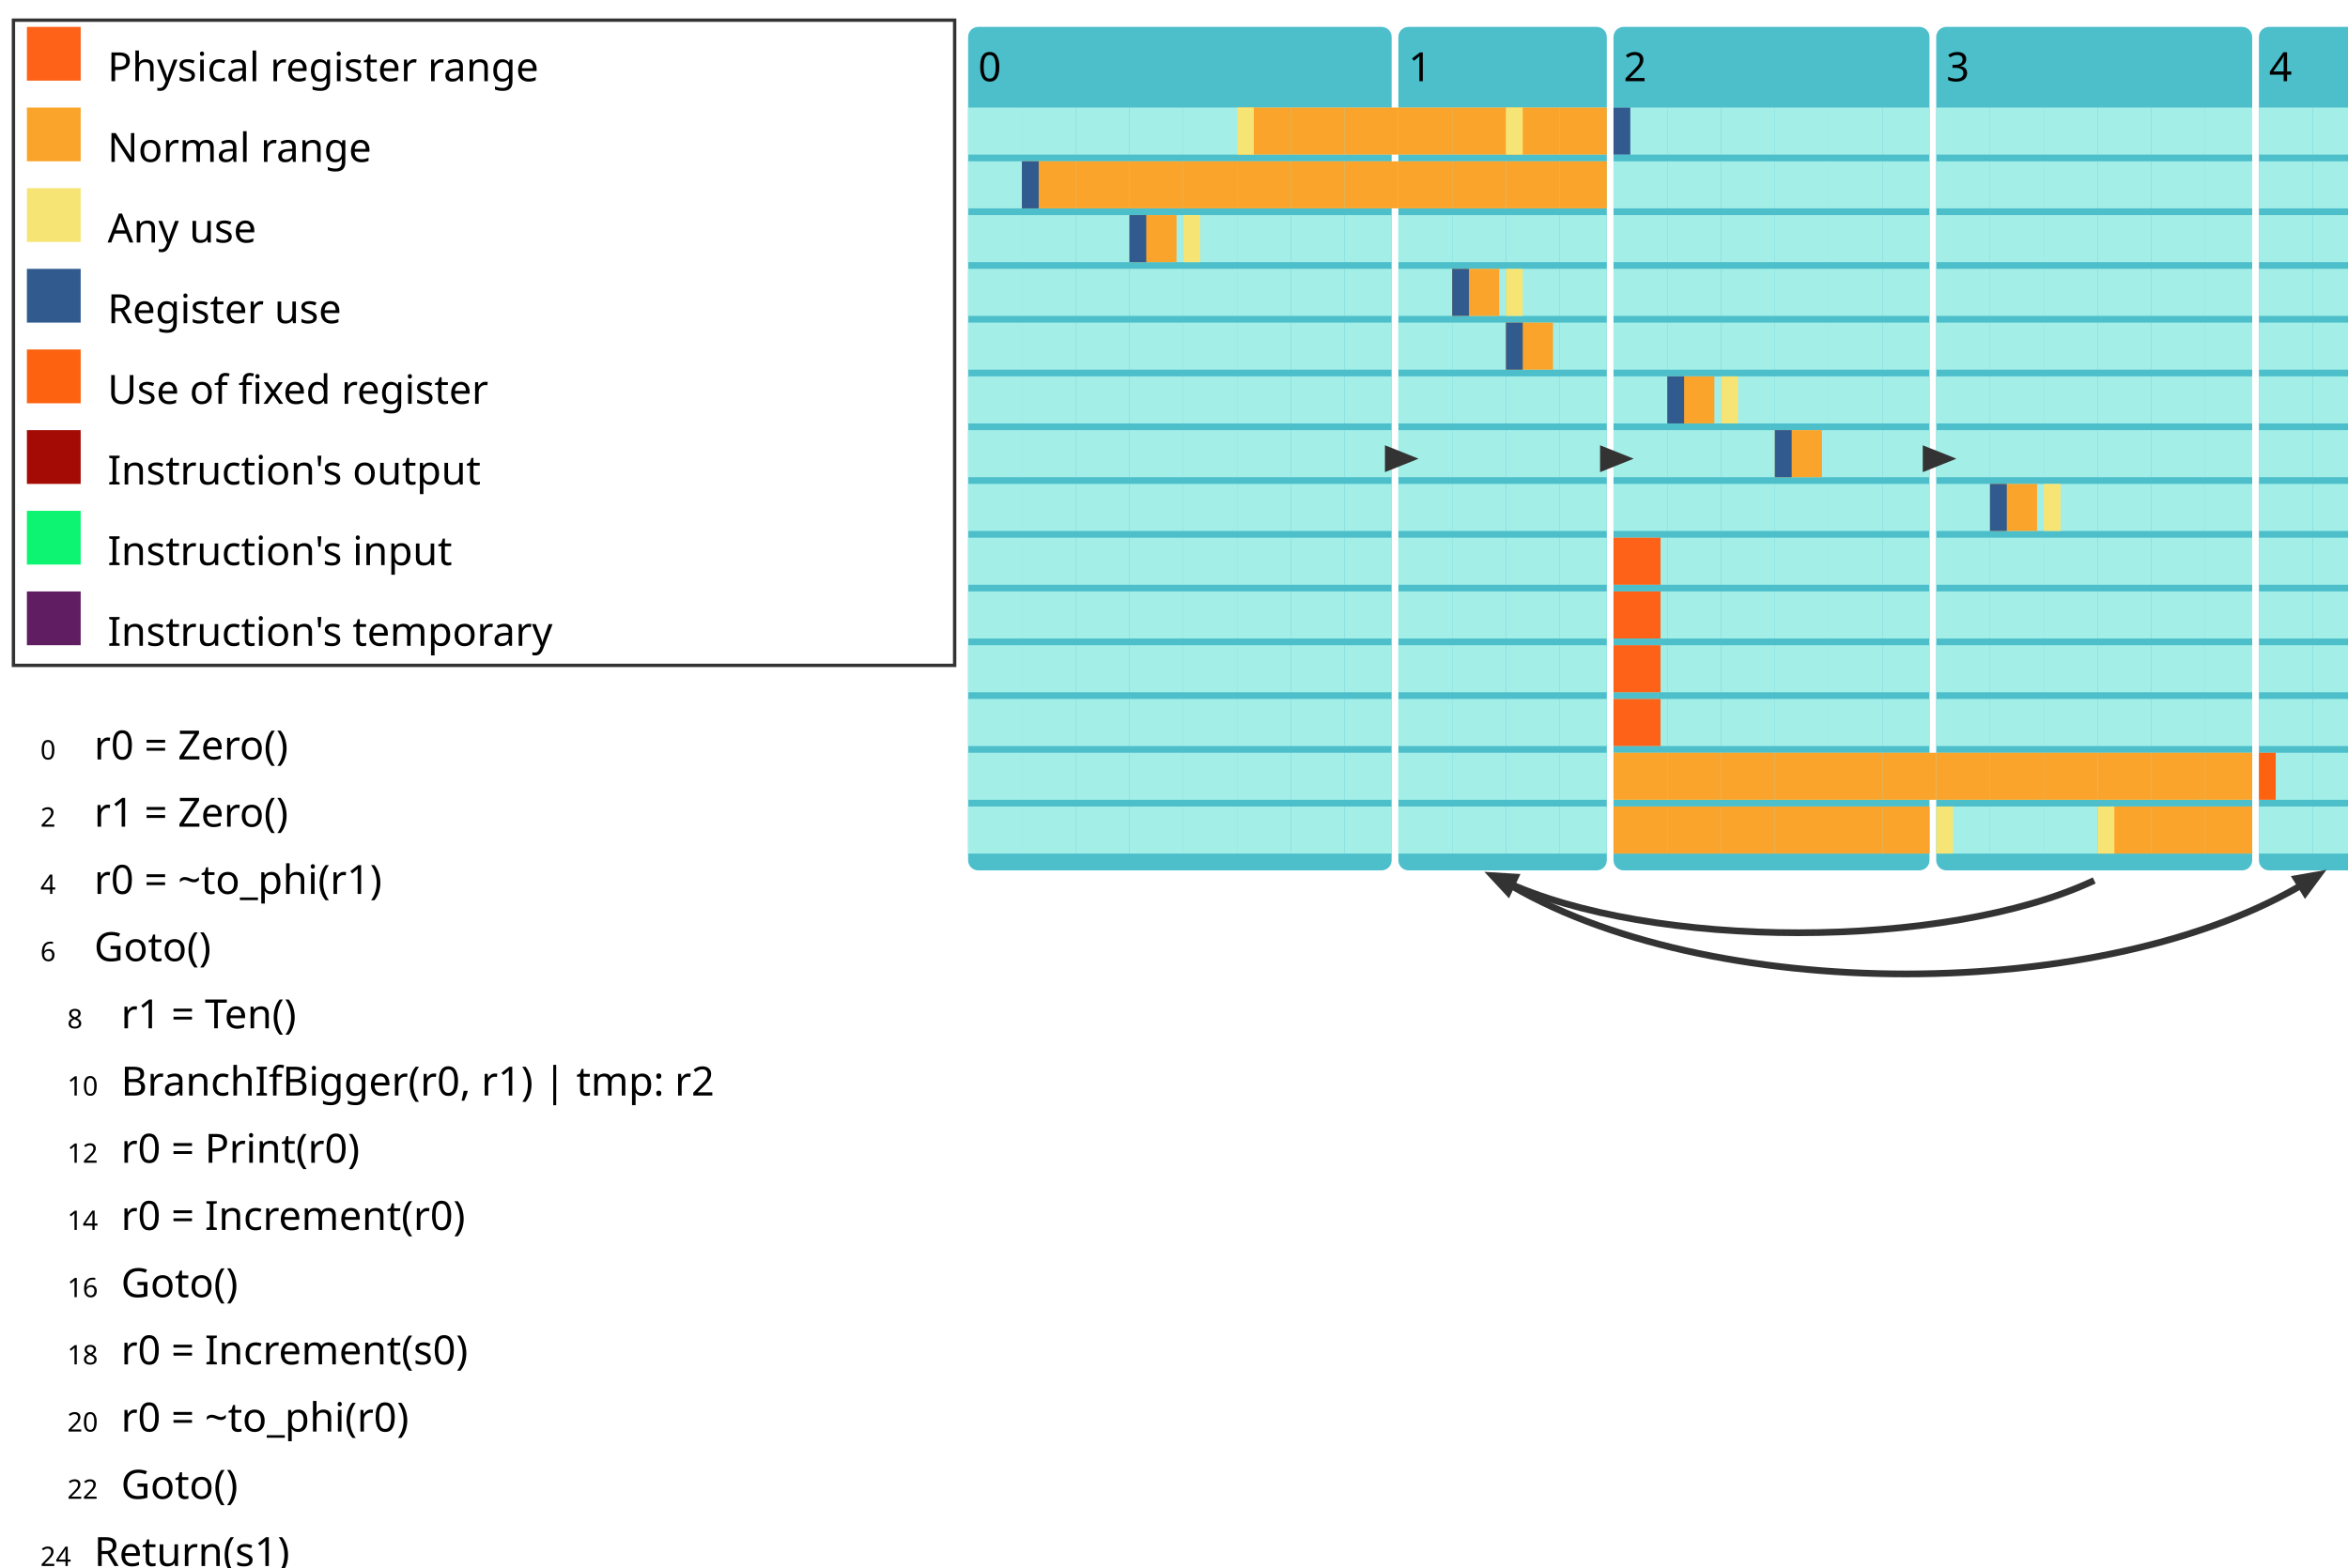
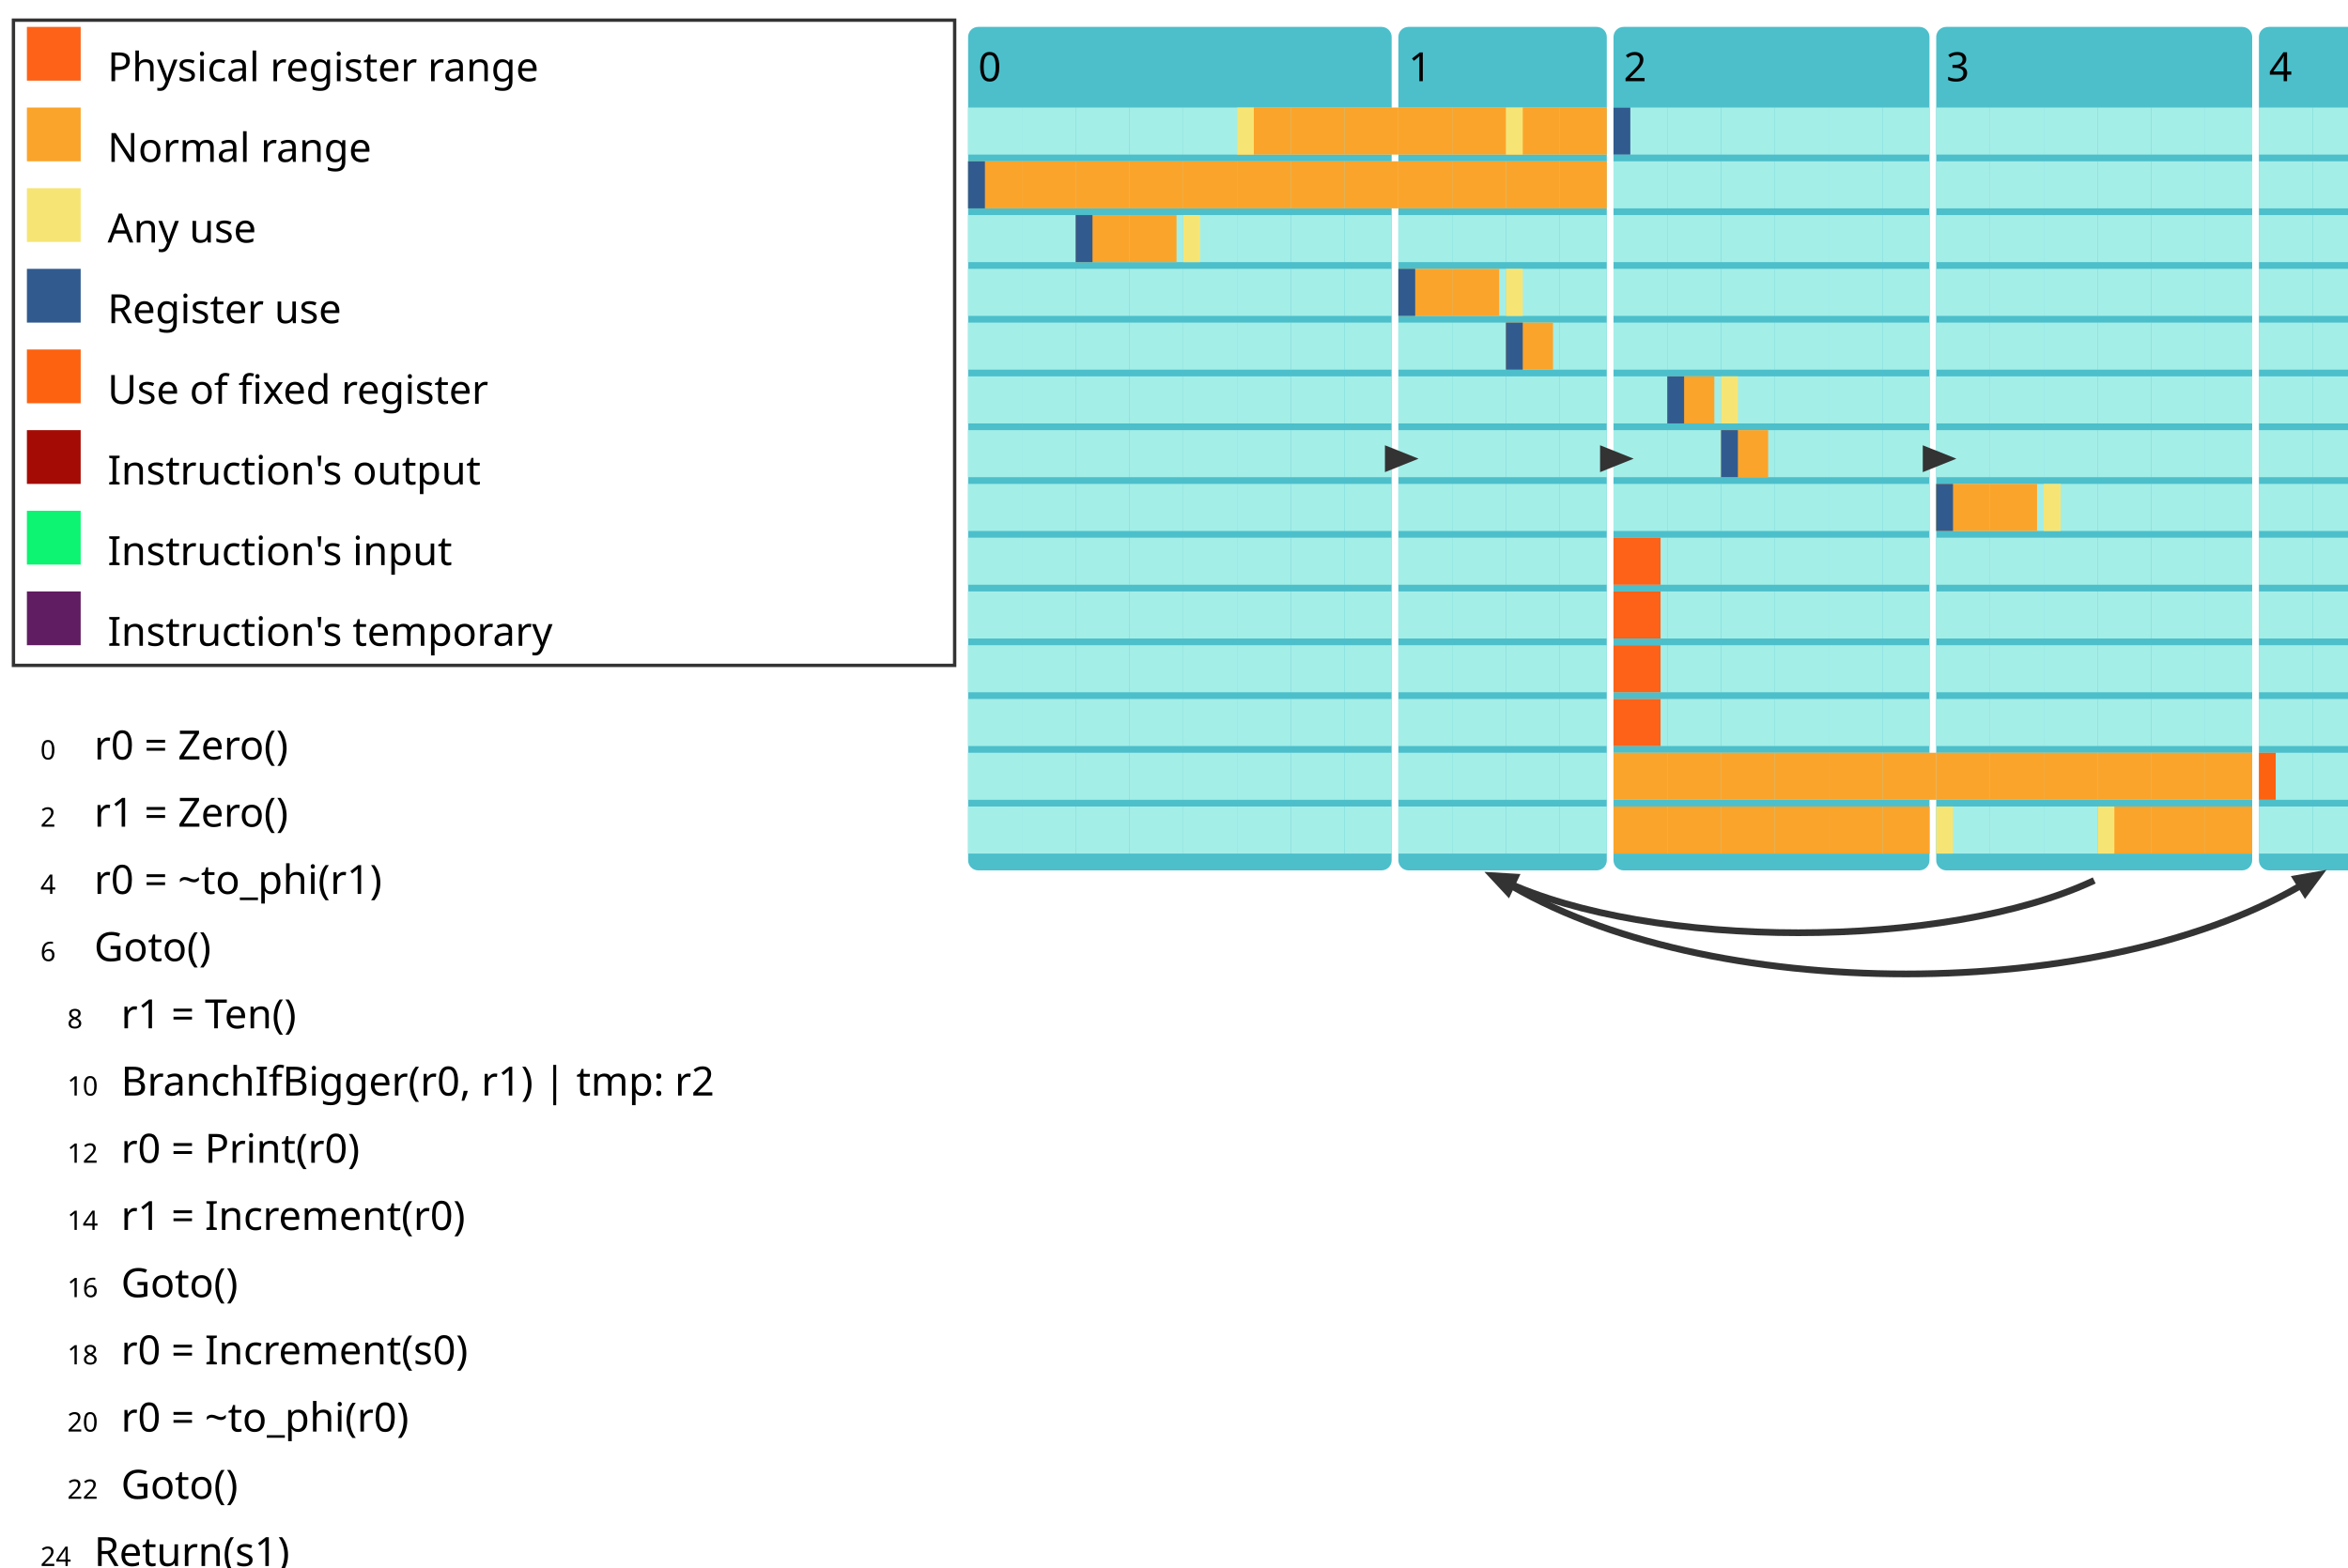
<svg xmlns="http://www.w3.org/2000/svg" version="1.1" baseProfile="full">
  <defs>
    <marker id="arrow" refX="2" refY="2" class="arrow-mark" markerUnits="strokeWidth" markerWidth="6" markerHeight="6" orient="auto">
      <path d="M 0 0 L 5 2 L 0 4 Z">
</path>
    </marker>
  </defs>
  <style>

    @font-face {
      font-family: "Raleway";
      font-style: normal;
      font-weight: 400;
      src: local("Raleway"),
      url(http://themes.googleusercontent.com/static/fonts/raleway/v6/cIFypx4yrWPDz3zOxk7hIQLUuEpTyoUstqEm5AMlJo4.woff) format("woff");
    }
    .annotation-wrap { fill: transparent; stroke: #333 }
    .instruction-marker { fill: transparent; }
    .instruction-marker-text, .instruction-text {
      font-family: 'Raleway';
    }
    .instruction-marker-text {
      font-size: 8px;
    }
    .arrow { stroke: #333; fill: transparent; }
    .arrow-mark { fill: #333; }
    .block-fill { fill: #4CBFCB; }
    .interval-empty { fill: #A4EEE8; }
    .range-physical { fill: #FD6218; }
    .range-normal { fill: #FBA42B; }
    .use-any { fill: #F6E575; }
    .use-reg { fill: #315B8F; }
    .use-fixed { fill: #FD6210; }
    .highlight-interval { fill: #16DDD7; }
    .highlight-output { fill: #A40B04; }
    .highlight-input { fill: #0CF471; }
    .highlight-tmp { fill: #601D61; }
  
</style>
  <rect x="4" y="6" width="280" height="192" class="annotation-wrap">
</rect>
  <rect x="8" y="8" width="16" height="16" class="range-physical">
</rect>
  <text x="32" y="20" font-family="Raleway" dominant-baseline="middle">
Physical register range
</text>
  <rect x="8" y="32" width="16" height="16" class="range-normal">
</rect>
  <text x="32" y="44" font-family="Raleway" dominant-baseline="middle">
Normal range
</text>
  <rect x="8" y="56" width="16" height="16" class="use-any">
</rect>
  <text x="32" y="68" font-family="Raleway" dominant-baseline="middle">
Any use
</text>
  <rect x="8" y="80" width="16" height="16" class="use-reg">
</rect>
  <text x="32" y="92" font-family="Raleway" dominant-baseline="middle">
Register use
</text>
  <rect x="8" y="104" width="16" height="16" class="use-fixed">
</rect>
  <text x="32" y="116" font-family="Raleway" dominant-baseline="middle">
Use of fixed register
</text>
  <rect x="8" y="128" width="16" height="16" class="highlight-output">
</rect>
  <text x="32" y="140" font-family="Raleway" dominant-baseline="middle">
Instruction's output
</text>
  <rect x="8" y="152" width="16" height="16" class="highlight-input">
</rect>
  <text x="32" y="164" font-family="Raleway" dominant-baseline="middle">
Instruction's input
</text>
  <rect x="8" y="176" width="16" height="16" class="highlight-tmp">
</rect>
  <text x="32" y="188" font-family="Raleway" dominant-baseline="middle">
Instruction's temporary
</text>
  <rect class="instruction-marker c-0" x="8" y="216" width="16" height="16">
</rect>
  <text class="instruction-marker-text" x="12" y="226">
0
</text>
  <text class="instruction-text" x="28" y="226">
    <tspan class="r-1">r0</tspan> = Zero()
</text>
  <rect class="instruction-marker c-2" x="8" y="236" width="16" height="16">
</rect>
  <text class="instruction-marker-text" x="12" y="246">
2
</text>
  <text class="instruction-text" x="28" y="246">
    <tspan class="r-2">r1</tspan> = Zero()
</text>
  <rect class="instruction-marker c-4" x="8" y="256" width="16" height="16">
</rect>
  <text class="instruction-marker-text" x="12" y="266">
4
</text>
  <text class="instruction-text" x="28" y="266">
    <tspan class="r-0">r0</tspan> = ~to_phi(<tspan class="r-2">r1</tspan>)
</text>
  <rect class="instruction-marker c-6" x="8" y="276" width="16" height="16">
</rect>
  <text class="instruction-marker-text" x="12" y="286">
6
</text>
  <text class="instruction-text" x="28" y="286">
Goto()
</text>
  <rect class="instruction-marker c-8" x="16" y="296" width="16" height="16">
</rect>
  <text class="instruction-marker-text" x="20" y="306">
8
</text>
  <text class="instruction-text" x="36" y="306">
    <tspan class="r-3">r1</tspan> = Ten()
</text>
  <rect class="instruction-marker c-10" x="16" y="316" width="16" height="16">
</rect>
  <text class="instruction-marker-text" x="20" y="326">
10
</text>
  <text class="instruction-text" x="36" y="326">
BranchIfBigger(<tspan class="r-0">r0</tspan>, <tspan class="r-3">r1</tspan>) | tmp: <tspan class="r-4">r2</tspan>
  </text>
  <rect class="instruction-marker c-12" x="16" y="336" width="16" height="16">
</rect>
  <text class="instruction-marker-text" x="20" y="346">
12
</text>
  <text class="instruction-text" x="36" y="346">
    <tspan class="r-5">r0</tspan> = Print(<tspan class="r-0">r0</tspan>)
</text>
  <rect class="instruction-marker c-14" x="16" y="356" width="16" height="16">
</rect>
  <text class="instruction-marker-text" x="20" y="366">
14
</text>
  <text class="instruction-text" x="36" y="366">
-     <tspan class="r-6">r0</tspan> = Increment(<tspan class="r-5">r0</tspan>)
+     <tspan class="r-6">r1</tspan> = Increment(<tspan class="r-5">r0</tspan>)
</text>
  <rect class="instruction-marker c-16" x="16" y="376" width="16" height="16">
</rect>
  <text class="instruction-marker-text" x="20" y="386">
16
</text>
  <text class="instruction-text" x="36" y="386">
Goto()
</text>
  <rect class="instruction-marker c-18" x="16" y="396" width="16" height="16">
</rect>
  <text class="instruction-marker-text" x="20" y="406">
18
</text>
  <text class="instruction-text" x="36" y="406">
    <tspan class="r-7">r0</tspan> = Increment(<tspan class="r-0">s0</tspan>)
</text>
  <rect class="instruction-marker c-20" x="16" y="416" width="16" height="16">
</rect>
  <text class="instruction-marker-text" x="20" y="426">
20
</text>
  <text class="instruction-text" x="36" y="426">
    <tspan class="r-0">r0</tspan> = ~to_phi(<tspan class="r-7">r0</tspan>)
</text>
  <rect class="instruction-marker c-22" x="16" y="436" width="16" height="16">
</rect>
  <text class="instruction-marker-text" x="20" y="446">
22
</text>
  <text class="instruction-text" x="36" y="446">
Goto()
</text>
  <rect class="instruction-marker c-24" x="8" y="456" width="16" height="16">
</rect>
  <text class="instruction-marker-text" x="12" y="466">
24
</text>
  <text class="instruction-text" x="28" y="466">
Return(<tspan class="r-1">s1</tspan>)
</text>
  <rect x="288" y="8" rx="3" ry="3" width="126" height="251" class="block-fill">
</rect>
  <text dominant-baseline="middle" font-family="Raleway" x="291" y="20">
0
</text>
  <rect x="416" y="8" rx="3" ry="3" width="62" height="251" class="block-fill">
</rect>
  <text dominant-baseline="middle" font-family="Raleway" x="419" y="20">
1
</text>
  <rect x="480" y="8" rx="3" ry="3" width="94" height="251" class="block-fill">
</rect>
  <text dominant-baseline="middle" font-family="Raleway" x="483" y="20">
2
</text>
  <rect x="576" y="8" rx="3" ry="3" width="94" height="251" class="block-fill">
</rect>
  <text dominant-baseline="middle" font-family="Raleway" x="579" y="20">
3
</text>
  <rect x="672" y="8" rx="3" ry="3" width="30" height="251" class="block-fill">
</rect>
  <text dominant-baseline="middle" font-family="Raleway" x="675" y="20">
4
</text>
  <rect class="r-0 c-0 interval-empty" x="288" y="32" width="16" height="14">
</rect>
  <rect class="r-0 c-1 interval-empty" x="304" y="32" width="16" height="14">
</rect>
  <rect class="r-0 c-2 interval-empty" x="320" y="32" width="16" height="14">
</rect>
  <rect class="r-0 c-3 interval-empty" x="336" y="32" width="16" height="14">
</rect>
  <rect class="r-0 c-4 interval-empty" x="352" y="32" width="16" height="14">
</rect>
  <rect class="r-0 c-5 interval-empty" x="368" y="32" width="16" height="14">
</rect>
  <rect class="r-0 c-6 interval-empty" x="384" y="32" width="16" height="14">
</rect>
  <rect class="r-0 c-7 interval-empty" x="400" y="32" width="14" height="14">
</rect>
  <rect class="r-0 c-8 interval-empty" x="416" y="32" width="16" height="14">
</rect>
  <rect class="r-0 c-9 interval-empty" x="432" y="32" width="16" height="14">
</rect>
  <rect class="r-0 c-10 interval-empty" x="448" y="32" width="16" height="14">
</rect>
  <rect class="r-0 c-11 interval-empty" x="464" y="32" width="14" height="14">
</rect>
  <rect class=" c-12 interval-empty" x="480" y="32" width="16" height="14">
</rect>
  <rect class=" c-13 interval-empty" x="496" y="32" width="16" height="14">
</rect>
  <rect class=" c-14 interval-empty" x="512" y="32" width="16" height="14">
</rect>
  <rect class=" c-15 interval-empty" x="528" y="32" width="16" height="14">
</rect>
  <rect class=" c-16 interval-empty" x="544" y="32" width="16" height="14">
</rect>
  <rect class=" c-17 interval-empty" x="560" y="32" width="14" height="14">
</rect>
  <rect class=" c-18 interval-empty" x="576" y="32" width="16" height="14">
</rect>
  <rect class=" c-19 interval-empty" x="592" y="32" width="16" height="14">
</rect>
  <rect class=" c-20 interval-empty" x="608" y="32" width="16" height="14">
</rect>
  <rect class=" c-21 interval-empty" x="624" y="32" width="16" height="14">
</rect>
  <rect class=" c-22 interval-empty" x="640" y="32" width="16" height="14">
</rect>
  <rect class=" c-23 interval-empty" x="656" y="32" width="14" height="14">
</rect>
  <rect class=" c-24 interval-empty" x="672" y="32" width="16" height="14">
</rect>
  <rect class=" c-25 interval-empty" x="688" y="32" width="14" height="14">
</rect>
  <rect x="368" y="32" width="16" height="14" class="range-normal">
</rect>
  <rect x="384" y="32" width="16" height="14" class="range-normal">
</rect>
  <rect x="400" y="32" width="16" height="14" class="range-normal">
</rect>
  <rect x="416" y="32" width="16" height="14" class="range-normal">
</rect>
  <rect x="432" y="32" width="16" height="14" class="range-normal">
</rect>
  <rect x="448" y="32" width="16" height="14" class="range-normal">
</rect>
  <rect x="464" y="32" width="14" height="14" class="range-normal">
</rect>
  <rect x="480" y="32" width="5" height="14" class="use-reg">
</rect>
  <rect x="448" y="32" width="5" height="14" class="use-any">
</rect>
  <rect x="368" y="32" width="5" height="14" class="use-any">
</rect>
  <rect class="r-1 c-0 interval-empty" x="288" y="48" width="16" height="14">
</rect>
  <rect class="r-1 c-1 interval-empty" x="304" y="48" width="16" height="14">
</rect>
  <rect class="r-1 c-2 interval-empty" x="320" y="48" width="16" height="14">
</rect>
  <rect class="r-1 c-3 interval-empty" x="336" y="48" width="16" height="14">
</rect>
  <rect class="r-1 c-4 interval-empty" x="352" y="48" width="16" height="14">
</rect>
  <rect class="r-1 c-5 interval-empty" x="368" y="48" width="16" height="14">
</rect>
  <rect class="r-1 c-6 interval-empty" x="384" y="48" width="16" height="14">
</rect>
  <rect class="r-1 c-7 interval-empty" x="400" y="48" width="14" height="14">
</rect>
  <rect class="r-1 c-8 interval-empty" x="416" y="48" width="16" height="14">
</rect>
  <rect class="r-1 c-9 interval-empty" x="432" y="48" width="16" height="14">
</rect>
  <rect class="r-1 c-10 interval-empty" x="448" y="48" width="16" height="14">
</rect>
  <rect class="r-1 c-11 interval-empty" x="464" y="48" width="14" height="14">
</rect>
  <rect class=" c-12 interval-empty" x="480" y="48" width="16" height="14">
</rect>
  <rect class=" c-13 interval-empty" x="496" y="48" width="16" height="14">
</rect>
  <rect class=" c-14 interval-empty" x="512" y="48" width="16" height="14">
</rect>
  <rect class=" c-15 interval-empty" x="528" y="48" width="16" height="14">
</rect>
  <rect class=" c-16 interval-empty" x="544" y="48" width="16" height="14">
</rect>
  <rect class=" c-17 interval-empty" x="560" y="48" width="14" height="14">
</rect>
  <rect class=" c-18 interval-empty" x="576" y="48" width="16" height="14">
</rect>
  <rect class=" c-19 interval-empty" x="592" y="48" width="16" height="14">
</rect>
  <rect class=" c-20 interval-empty" x="608" y="48" width="16" height="14">
</rect>
  <rect class=" c-21 interval-empty" x="624" y="48" width="16" height="14">
</rect>
  <rect class=" c-22 interval-empty" x="640" y="48" width="16" height="14">
</rect>
  <rect class=" c-23 interval-empty" x="656" y="48" width="14" height="14">
</rect>
  <rect class=" c-24 interval-empty" x="672" y="48" width="16" height="14">
</rect>
  <rect class=" c-25 interval-empty" x="688" y="48" width="14" height="14">
</rect>
+   <rect x="288" y="48" width="16" height="14" class="range-normal">
+ </rect>
  <rect x="304" y="48" width="16" height="14" class="range-normal">
</rect>
  <rect x="320" y="48" width="16" height="14" class="range-normal">
</rect>
  <rect x="336" y="48" width="16" height="14" class="range-normal">
</rect>
  <rect x="352" y="48" width="16" height="14" class="range-normal">
</rect>
  <rect x="368" y="48" width="16" height="14" class="range-normal">
</rect>
  <rect x="384" y="48" width="16" height="14" class="range-normal">
</rect>
  <rect x="400" y="48" width="16" height="14" class="range-normal">
</rect>
  <rect x="416" y="48" width="16" height="14" class="range-normal">
</rect>
  <rect x="432" y="48" width="16" height="14" class="range-normal">
</rect>
  <rect x="448" y="48" width="16" height="14" class="range-normal">
</rect>
  <rect x="464" y="48" width="14" height="14" class="range-normal">
</rect>
-   <rect x="304" y="48" width="5" height="14" class="use-reg">
+   <rect x="288" y="48" width="5" height="14" class="use-reg">
</rect>
  <rect class="r-2 c-0 interval-empty" x="288" y="64" width="16" height="14">
</rect>
  <rect class="r-2 c-1 interval-empty" x="304" y="64" width="16" height="14">
</rect>
  <rect class="r-2 c-2 interval-empty" x="320" y="64" width="16" height="14">
</rect>
  <rect class="r-2 c-3 interval-empty" x="336" y="64" width="16" height="14">
</rect>
  <rect class="r-2 c-4 interval-empty" x="352" y="64" width="16" height="14">
</rect>
  <rect class="r-2 c-5 interval-empty" x="368" y="64" width="16" height="14">
</rect>
  <rect class="r-2 c-6 interval-empty" x="384" y="64" width="16" height="14">
</rect>
  <rect class="r-2 c-7 interval-empty" x="400" y="64" width="14" height="14">
</rect>
  <rect class="r-2 c-8 interval-empty" x="416" y="64" width="16" height="14">
</rect>
  <rect class="r-2 c-9 interval-empty" x="432" y="64" width="16" height="14">
</rect>
  <rect class="r-2 c-10 interval-empty" x="448" y="64" width="16" height="14">
</rect>
  <rect class="r-2 c-11 interval-empty" x="464" y="64" width="14" height="14">
</rect>
  <rect class="r-2 c-12 interval-empty" x="480" y="64" width="16" height="14">
</rect>
  <rect class="r-2 c-13 interval-empty" x="496" y="64" width="16" height="14">
</rect>
  <rect class="r-2 c-14 interval-empty" x="512" y="64" width="16" height="14">
</rect>
  <rect class="r-2 c-15 interval-empty" x="528" y="64" width="16" height="14">
</rect>
  <rect class="r-2 c-16 interval-empty" x="544" y="64" width="16" height="14">
</rect>
  <rect class="r-2 c-17 interval-empty" x="560" y="64" width="14" height="14">
</rect>
  <rect class="r-2 c-18 interval-empty" x="576" y="64" width="16" height="14">
</rect>
  <rect class="r-2 c-19 interval-empty" x="592" y="64" width="16" height="14">
</rect>
  <rect class="r-2 c-20 interval-empty" x="608" y="64" width="16" height="14">
</rect>
  <rect class="r-2 c-21 interval-empty" x="624" y="64" width="16" height="14">
</rect>
  <rect class="r-2 c-22 interval-empty" x="640" y="64" width="16" height="14">
</rect>
  <rect class="r-2 c-23 interval-empty" x="656" y="64" width="14" height="14">
</rect>
  <rect class="r-2 c-24 interval-empty" x="672" y="64" width="16" height="14">
</rect>
  <rect class="r-2 c-25 interval-empty" x="688" y="64" width="14" height="14">
</rect>
+   <rect x="320" y="64" width="16" height="14" class="range-normal">
+ </rect>
  <rect x="336" y="64" width="14" height="14" class="range-normal">
</rect>
  <rect x="352" y="64" width="5" height="14" class="use-any">
</rect>
-   <rect x="336" y="64" width="5" height="14" class="use-reg">
+   <rect x="320" y="64" width="5" height="14" class="use-reg">
</rect>
  <rect class="r-3 c-0 interval-empty" x="288" y="80" width="16" height="14">
</rect>
  <rect class="r-3 c-1 interval-empty" x="304" y="80" width="16" height="14">
</rect>
  <rect class="r-3 c-2 interval-empty" x="320" y="80" width="16" height="14">
</rect>
  <rect class="r-3 c-3 interval-empty" x="336" y="80" width="16" height="14">
</rect>
  <rect class="r-3 c-4 interval-empty" x="352" y="80" width="16" height="14">
</rect>
  <rect class="r-3 c-5 interval-empty" x="368" y="80" width="16" height="14">
</rect>
  <rect class="r-3 c-6 interval-empty" x="384" y="80" width="16" height="14">
</rect>
  <rect class="r-3 c-7 interval-empty" x="400" y="80" width="14" height="14">
</rect>
  <rect class="r-3 c-8 interval-empty" x="416" y="80" width="16" height="14">
</rect>
  <rect class="r-3 c-9 interval-empty" x="432" y="80" width="16" height="14">
</rect>
  <rect class="r-3 c-10 interval-empty" x="448" y="80" width="16" height="14">
</rect>
  <rect class="r-3 c-11 interval-empty" x="464" y="80" width="14" height="14">
</rect>
  <rect class="r-3 c-12 interval-empty" x="480" y="80" width="16" height="14">
</rect>
  <rect class="r-3 c-13 interval-empty" x="496" y="80" width="16" height="14">
</rect>
  <rect class="r-3 c-14 interval-empty" x="512" y="80" width="16" height="14">
</rect>
  <rect class="r-3 c-15 interval-empty" x="528" y="80" width="16" height="14">
</rect>
  <rect class="r-3 c-16 interval-empty" x="544" y="80" width="16" height="14">
</rect>
  <rect class="r-3 c-17 interval-empty" x="560" y="80" width="14" height="14">
</rect>
  <rect class="r-3 c-18 interval-empty" x="576" y="80" width="16" height="14">
</rect>
  <rect class="r-3 c-19 interval-empty" x="592" y="80" width="16" height="14">
</rect>
  <rect class="r-3 c-20 interval-empty" x="608" y="80" width="16" height="14">
</rect>
  <rect class="r-3 c-21 interval-empty" x="624" y="80" width="16" height="14">
</rect>
  <rect class="r-3 c-22 interval-empty" x="640" y="80" width="16" height="14">
</rect>
  <rect class="r-3 c-23 interval-empty" x="656" y="80" width="14" height="14">
</rect>
  <rect class="r-3 c-24 interval-empty" x="672" y="80" width="16" height="14">
</rect>
  <rect class="r-3 c-25 interval-empty" x="688" y="80" width="14" height="14">
</rect>
+   <rect x="416" y="80" width="16" height="14" class="range-normal">
+ </rect>
  <rect x="432" y="80" width="14" height="14" class="range-normal">
</rect>
  <rect x="448" y="80" width="5" height="14" class="use-any">
</rect>
-   <rect x="432" y="80" width="5" height="14" class="use-reg">
+   <rect x="416" y="80" width="5" height="14" class="use-reg">
</rect>
  <rect class="r-4 c-0 interval-empty" x="288" y="96" width="16" height="14">
</rect>
  <rect class="r-4 c-1 interval-empty" x="304" y="96" width="16" height="14">
</rect>
  <rect class="r-4 c-2 interval-empty" x="320" y="96" width="16" height="14">
</rect>
  <rect class="r-4 c-3 interval-empty" x="336" y="96" width="16" height="14">
</rect>
  <rect class="r-4 c-4 interval-empty" x="352" y="96" width="16" height="14">
</rect>
  <rect class="r-4 c-5 interval-empty" x="368" y="96" width="16" height="14">
</rect>
  <rect class="r-4 c-6 interval-empty" x="384" y="96" width="16" height="14">
</rect>
  <rect class="r-4 c-7 interval-empty" x="400" y="96" width="14" height="14">
</rect>
  <rect class="r-4 c-8 interval-empty" x="416" y="96" width="16" height="14">
</rect>
  <rect class="r-4 c-9 interval-empty" x="432" y="96" width="16" height="14">
</rect>
  <rect class="r-4 c-10 interval-empty" x="448" y="96" width="16" height="14">
</rect>
  <rect class="r-4 c-11 interval-empty" x="464" y="96" width="14" height="14">
</rect>
  <rect class="r-4 c-12 interval-empty" x="480" y="96" width="16" height="14">
</rect>
  <rect class="r-4 c-13 interval-empty" x="496" y="96" width="16" height="14">
</rect>
  <rect class="r-4 c-14 interval-empty" x="512" y="96" width="16" height="14">
</rect>
  <rect class="r-4 c-15 interval-empty" x="528" y="96" width="16" height="14">
</rect>
  <rect class="r-4 c-16 interval-empty" x="544" y="96" width="16" height="14">
</rect>
  <rect class="r-4 c-17 interval-empty" x="560" y="96" width="14" height="14">
</rect>
  <rect class="r-4 c-18 interval-empty" x="576" y="96" width="16" height="14">
</rect>
  <rect class="r-4 c-19 interval-empty" x="592" y="96" width="16" height="14">
</rect>
  <rect class="r-4 c-20 interval-empty" x="608" y="96" width="16" height="14">
</rect>
  <rect class="r-4 c-21 interval-empty" x="624" y="96" width="16" height="14">
</rect>
  <rect class="r-4 c-22 interval-empty" x="640" y="96" width="16" height="14">
</rect>
  <rect class="r-4 c-23 interval-empty" x="656" y="96" width="14" height="14">
</rect>
  <rect class="r-4 c-24 interval-empty" x="672" y="96" width="16" height="14">
</rect>
  <rect class="r-4 c-25 interval-empty" x="688" y="96" width="14" height="14">
</rect>
  <rect x="448" y="96" width="14" height="14" class="range-normal">
</rect>
  <rect x="448" y="96" width="5" height="14" class="use-reg">
</rect>
  <rect class="r-5 c-0 interval-empty" x="288" y="112" width="16" height="14">
</rect>
  <rect class="r-5 c-1 interval-empty" x="304" y="112" width="16" height="14">
</rect>
  <rect class="r-5 c-2 interval-empty" x="320" y="112" width="16" height="14">
</rect>
  <rect class="r-5 c-3 interval-empty" x="336" y="112" width="16" height="14">
</rect>
  <rect class="r-5 c-4 interval-empty" x="352" y="112" width="16" height="14">
</rect>
  <rect class="r-5 c-5 interval-empty" x="368" y="112" width="16" height="14">
</rect>
  <rect class="r-5 c-6 interval-empty" x="384" y="112" width="16" height="14">
</rect>
  <rect class="r-5 c-7 interval-empty" x="400" y="112" width="14" height="14">
</rect>
  <rect class="r-5 c-8 interval-empty" x="416" y="112" width="16" height="14">
</rect>
  <rect class="r-5 c-9 interval-empty" x="432" y="112" width="16" height="14">
</rect>
  <rect class="r-5 c-10 interval-empty" x="448" y="112" width="16" height="14">
</rect>
  <rect class="r-5 c-11 interval-empty" x="464" y="112" width="14" height="14">
</rect>
  <rect class="r-5 c-12 interval-empty" x="480" y="112" width="16" height="14">
</rect>
  <rect class="r-5 c-13 interval-empty" x="496" y="112" width="16" height="14">
</rect>
  <rect class="r-5 c-14 interval-empty" x="512" y="112" width="16" height="14">
</rect>
  <rect class="r-5 c-15 interval-empty" x="528" y="112" width="16" height="14">
</rect>
  <rect class="r-5 c-16 interval-empty" x="544" y="112" width="16" height="14">
</rect>
  <rect class="r-5 c-17 interval-empty" x="560" y="112" width="14" height="14">
</rect>
  <rect class="r-5 c-18 interval-empty" x="576" y="112" width="16" height="14">
</rect>
  <rect class="r-5 c-19 interval-empty" x="592" y="112" width="16" height="14">
</rect>
  <rect class="r-5 c-20 interval-empty" x="608" y="112" width="16" height="14">
</rect>
  <rect class="r-5 c-21 interval-empty" x="624" y="112" width="16" height="14">
</rect>
  <rect class="r-5 c-22 interval-empty" x="640" y="112" width="16" height="14">
</rect>
  <rect class="r-5 c-23 interval-empty" x="656" y="112" width="14" height="14">
</rect>
  <rect class="r-5 c-24 interval-empty" x="672" y="112" width="16" height="14">
</rect>
  <rect class="r-5 c-25 interval-empty" x="688" y="112" width="14" height="14">
</rect>
  <rect x="496" y="112" width="14" height="14" class="range-normal">
</rect>
  <rect x="512" y="112" width="5" height="14" class="use-any">
</rect>
  <rect x="496" y="112" width="5" height="14" class="use-reg">
</rect>
  <rect class="r-6 c-0 interval-empty" x="288" y="128" width="16" height="14">
</rect>
  <rect class="r-6 c-1 interval-empty" x="304" y="128" width="16" height="14">
</rect>
  <rect class="r-6 c-2 interval-empty" x="320" y="128" width="16" height="14">
</rect>
  <rect class="r-6 c-3 interval-empty" x="336" y="128" width="16" height="14">
</rect>
  <rect class="r-6 c-4 interval-empty" x="352" y="128" width="16" height="14">
</rect>
  <rect class="r-6 c-5 interval-empty" x="368" y="128" width="16" height="14">
</rect>
  <rect class="r-6 c-6 interval-empty" x="384" y="128" width="16" height="14">
</rect>
  <rect class="r-6 c-7 interval-empty" x="400" y="128" width="14" height="14">
</rect>
  <rect class="r-6 c-8 interval-empty" x="416" y="128" width="16" height="14">
</rect>
  <rect class="r-6 c-9 interval-empty" x="432" y="128" width="16" height="14">
</rect>
  <rect class="r-6 c-10 interval-empty" x="448" y="128" width="16" height="14">
</rect>
  <rect class="r-6 c-11 interval-empty" x="464" y="128" width="14" height="14">
</rect>
  <rect class="r-6 c-12 interval-empty" x="480" y="128" width="16" height="14">
</rect>
  <rect class="r-6 c-13 interval-empty" x="496" y="128" width="16" height="14">
</rect>
  <rect class="r-6 c-14 interval-empty" x="512" y="128" width="16" height="14">
</rect>
  <rect class="r-6 c-15 interval-empty" x="528" y="128" width="16" height="14">
</rect>
  <rect class="r-6 c-16 interval-empty" x="544" y="128" width="16" height="14">
</rect>
  <rect class="r-6 c-17 interval-empty" x="560" y="128" width="14" height="14">
</rect>
  <rect class="r-6 c-18 interval-empty" x="576" y="128" width="16" height="14">
</rect>
  <rect class="r-6 c-19 interval-empty" x="592" y="128" width="16" height="14">
</rect>
  <rect class="r-6 c-20 interval-empty" x="608" y="128" width="16" height="14">
</rect>
  <rect class="r-6 c-21 interval-empty" x="624" y="128" width="16" height="14">
</rect>
  <rect class="r-6 c-22 interval-empty" x="640" y="128" width="16" height="14">
</rect>
  <rect class="r-6 c-23 interval-empty" x="656" y="128" width="14" height="14">
</rect>
  <rect class="r-6 c-24 interval-empty" x="672" y="128" width="16" height="14">
</rect>
  <rect class="r-6 c-25 interval-empty" x="688" y="128" width="14" height="14">
</rect>
-   <rect x="528" y="128" width="14" height="14" class="range-normal">
- </rect>
-   <rect x="528" y="128" width="5" height="14" class="use-reg">
+   <rect x="512" y="128" width="14" height="14" class="range-normal">
+ </rect>
+   <rect x="512" y="128" width="5" height="14" class="use-reg">
</rect>
  <rect class="r-7 c-0 interval-empty" x="288" y="144" width="16" height="14">
</rect>
  <rect class="r-7 c-1 interval-empty" x="304" y="144" width="16" height="14">
</rect>
  <rect class="r-7 c-2 interval-empty" x="320" y="144" width="16" height="14">
</rect>
  <rect class="r-7 c-3 interval-empty" x="336" y="144" width="16" height="14">
</rect>
  <rect class="r-7 c-4 interval-empty" x="352" y="144" width="16" height="14">
</rect>
  <rect class="r-7 c-5 interval-empty" x="368" y="144" width="16" height="14">
</rect>
  <rect class="r-7 c-6 interval-empty" x="384" y="144" width="16" height="14">
</rect>
  <rect class="r-7 c-7 interval-empty" x="400" y="144" width="14" height="14">
</rect>
  <rect class="r-7 c-8 interval-empty" x="416" y="144" width="16" height="14">
</rect>
  <rect class="r-7 c-9 interval-empty" x="432" y="144" width="16" height="14">
</rect>
  <rect class="r-7 c-10 interval-empty" x="448" y="144" width="16" height="14">
</rect>
  <rect class="r-7 c-11 interval-empty" x="464" y="144" width="14" height="14">
</rect>
  <rect class="r-7 c-12 interval-empty" x="480" y="144" width="16" height="14">
</rect>
  <rect class="r-7 c-13 interval-empty" x="496" y="144" width="16" height="14">
</rect>
  <rect class="r-7 c-14 interval-empty" x="512" y="144" width="16" height="14">
</rect>
  <rect class="r-7 c-15 interval-empty" x="528" y="144" width="16" height="14">
</rect>
  <rect class="r-7 c-16 interval-empty" x="544" y="144" width="16" height="14">
</rect>
  <rect class="r-7 c-17 interval-empty" x="560" y="144" width="14" height="14">
</rect>
  <rect class="r-7 c-18 interval-empty" x="576" y="144" width="16" height="14">
</rect>
  <rect class="r-7 c-19 interval-empty" x="592" y="144" width="16" height="14">
</rect>
  <rect class="r-7 c-20 interval-empty" x="608" y="144" width="16" height="14">
</rect>
  <rect class="r-7 c-21 interval-empty" x="624" y="144" width="16" height="14">
</rect>
  <rect class="r-7 c-22 interval-empty" x="640" y="144" width="16" height="14">
</rect>
  <rect class="r-7 c-23 interval-empty" x="656" y="144" width="14" height="14">
</rect>
  <rect class="r-7 c-24 interval-empty" x="672" y="144" width="16" height="14">
</rect>
  <rect class="r-7 c-25 interval-empty" x="688" y="144" width="14" height="14">
</rect>
+   <rect x="576" y="144" width="16" height="14" class="range-normal">
+ </rect>
  <rect x="592" y="144" width="14" height="14" class="range-normal">
</rect>
  <rect x="608" y="144" width="5" height="14" class="use-any">
</rect>
-   <rect x="592" y="144" width="5" height="14" class="use-reg">
+   <rect x="576" y="144" width="5" height="14" class="use-reg">
</rect>
  <rect class="r-8 c-0 interval-empty" x="288" y="160" width="16" height="14">
</rect>
  <rect class="r-8 c-1 interval-empty" x="304" y="160" width="16" height="14">
</rect>
  <rect class="r-8 c-2 interval-empty" x="320" y="160" width="16" height="14">
</rect>
  <rect class="r-8 c-3 interval-empty" x="336" y="160" width="16" height="14">
</rect>
  <rect class="r-8 c-4 interval-empty" x="352" y="160" width="16" height="14">
</rect>
  <rect class="r-8 c-5 interval-empty" x="368" y="160" width="16" height="14">
</rect>
  <rect class="r-8 c-6 interval-empty" x="384" y="160" width="16" height="14">
</rect>
  <rect class="r-8 c-7 interval-empty" x="400" y="160" width="14" height="14">
</rect>
  <rect class="r-8 c-8 interval-empty" x="416" y="160" width="16" height="14">
</rect>
  <rect class="r-8 c-9 interval-empty" x="432" y="160" width="16" height="14">
</rect>
  <rect class="r-8 c-10 interval-empty" x="448" y="160" width="16" height="14">
</rect>
  <rect class="r-8 c-11 interval-empty" x="464" y="160" width="14" height="14">
</rect>
  <rect class="r-8 c-12 interval-empty" x="480" y="160" width="16" height="14">
</rect>
  <rect class="r-8 c-13 interval-empty" x="496" y="160" width="16" height="14">
</rect>
  <rect class="r-8 c-14 interval-empty" x="512" y="160" width="16" height="14">
</rect>
  <rect class="r-8 c-15 interval-empty" x="528" y="160" width="16" height="14">
</rect>
  <rect class="r-8 c-16 interval-empty" x="544" y="160" width="16" height="14">
</rect>
  <rect class="r-8 c-17 interval-empty" x="560" y="160" width="14" height="14">
</rect>
  <rect class="r-8 c-18 interval-empty" x="576" y="160" width="16" height="14">
</rect>
  <rect class="r-8 c-19 interval-empty" x="592" y="160" width="16" height="14">
</rect>
  <rect class="r-8 c-20 interval-empty" x="608" y="160" width="16" height="14">
</rect>
  <rect class="r-8 c-21 interval-empty" x="624" y="160" width="16" height="14">
</rect>
  <rect class="r-8 c-22 interval-empty" x="640" y="160" width="16" height="14">
</rect>
  <rect class="r-8 c-23 interval-empty" x="656" y="160" width="14" height="14">
</rect>
  <rect class="r-8 c-24 interval-empty" x="672" y="160" width="16" height="14">
</rect>
  <rect class="r-8 c-25 interval-empty" x="688" y="160" width="14" height="14">
</rect>
  <rect x="480" y="160" width="14" height="14" class="range-physical">
</rect>
  <rect class="r-9 c-0 interval-empty" x="288" y="176" width="16" height="14">
</rect>
  <rect class="r-9 c-1 interval-empty" x="304" y="176" width="16" height="14">
</rect>
  <rect class="r-9 c-2 interval-empty" x="320" y="176" width="16" height="14">
</rect>
  <rect class="r-9 c-3 interval-empty" x="336" y="176" width="16" height="14">
</rect>
  <rect class="r-9 c-4 interval-empty" x="352" y="176" width="16" height="14">
</rect>
  <rect class="r-9 c-5 interval-empty" x="368" y="176" width="16" height="14">
</rect>
  <rect class="r-9 c-6 interval-empty" x="384" y="176" width="16" height="14">
</rect>
  <rect class="r-9 c-7 interval-empty" x="400" y="176" width="14" height="14">
</rect>
  <rect class="r-9 c-8 interval-empty" x="416" y="176" width="16" height="14">
</rect>
  <rect class="r-9 c-9 interval-empty" x="432" y="176" width="16" height="14">
</rect>
  <rect class="r-9 c-10 interval-empty" x="448" y="176" width="16" height="14">
</rect>
  <rect class="r-9 c-11 interval-empty" x="464" y="176" width="14" height="14">
</rect>
  <rect class="r-9 c-12 interval-empty" x="480" y="176" width="16" height="14">
</rect>
  <rect class="r-9 c-13 interval-empty" x="496" y="176" width="16" height="14">
</rect>
  <rect class="r-9 c-14 interval-empty" x="512" y="176" width="16" height="14">
</rect>
  <rect class="r-9 c-15 interval-empty" x="528" y="176" width="16" height="14">
</rect>
  <rect class="r-9 c-16 interval-empty" x="544" y="176" width="16" height="14">
</rect>
  <rect class="r-9 c-17 interval-empty" x="560" y="176" width="14" height="14">
</rect>
  <rect class="r-9 c-18 interval-empty" x="576" y="176" width="16" height="14">
</rect>
  <rect class="r-9 c-19 interval-empty" x="592" y="176" width="16" height="14">
</rect>
  <rect class="r-9 c-20 interval-empty" x="608" y="176" width="16" height="14">
</rect>
  <rect class="r-9 c-21 interval-empty" x="624" y="176" width="16" height="14">
</rect>
  <rect class="r-9 c-22 interval-empty" x="640" y="176" width="16" height="14">
</rect>
  <rect class="r-9 c-23 interval-empty" x="656" y="176" width="14" height="14">
</rect>
  <rect class="r-9 c-24 interval-empty" x="672" y="176" width="16" height="14">
</rect>
  <rect class="r-9 c-25 interval-empty" x="688" y="176" width="14" height="14">
</rect>
  <rect x="480" y="176" width="14" height="14" class="range-physical">
</rect>
  <rect class="r-10 c-0 interval-empty" x="288" y="192" width="16" height="14">
</rect>
  <rect class="r-10 c-1 interval-empty" x="304" y="192" width="16" height="14">
</rect>
  <rect class="r-10 c-2 interval-empty" x="320" y="192" width="16" height="14">
</rect>
  <rect class="r-10 c-3 interval-empty" x="336" y="192" width="16" height="14">
</rect>
  <rect class="r-10 c-4 interval-empty" x="352" y="192" width="16" height="14">
</rect>
  <rect class="r-10 c-5 interval-empty" x="368" y="192" width="16" height="14">
</rect>
  <rect class="r-10 c-6 interval-empty" x="384" y="192" width="16" height="14">
</rect>
  <rect class="r-10 c-7 interval-empty" x="400" y="192" width="14" height="14">
</rect>
  <rect class="r-10 c-8 interval-empty" x="416" y="192" width="16" height="14">
</rect>
  <rect class="r-10 c-9 interval-empty" x="432" y="192" width="16" height="14">
</rect>
  <rect class="r-10 c-10 interval-empty" x="448" y="192" width="16" height="14">
</rect>
  <rect class="r-10 c-11 interval-empty" x="464" y="192" width="14" height="14">
</rect>
  <rect class="r-10 c-12 interval-empty" x="480" y="192" width="16" height="14">
</rect>
  <rect class="r-10 c-13 interval-empty" x="496" y="192" width="16" height="14">
</rect>
  <rect class="r-10 c-14 interval-empty" x="512" y="192" width="16" height="14">
</rect>
  <rect class="r-10 c-15 interval-empty" x="528" y="192" width="16" height="14">
</rect>
  <rect class="r-10 c-16 interval-empty" x="544" y="192" width="16" height="14">
</rect>
  <rect class="r-10 c-17 interval-empty" x="560" y="192" width="14" height="14">
</rect>
  <rect class="r-10 c-18 interval-empty" x="576" y="192" width="16" height="14">
</rect>
  <rect class="r-10 c-19 interval-empty" x="592" y="192" width="16" height="14">
</rect>
  <rect class="r-10 c-20 interval-empty" x="608" y="192" width="16" height="14">
</rect>
  <rect class="r-10 c-21 interval-empty" x="624" y="192" width="16" height="14">
</rect>
  <rect class="r-10 c-22 interval-empty" x="640" y="192" width="16" height="14">
</rect>
  <rect class="r-10 c-23 interval-empty" x="656" y="192" width="14" height="14">
</rect>
  <rect class="r-10 c-24 interval-empty" x="672" y="192" width="16" height="14">
</rect>
  <rect class="r-10 c-25 interval-empty" x="688" y="192" width="14" height="14">
</rect>
  <rect x="480" y="192" width="14" height="14" class="range-physical">
</rect>
  <rect class="r-11 c-0 interval-empty" x="288" y="208" width="16" height="14">
</rect>
  <rect class="r-11 c-1 interval-empty" x="304" y="208" width="16" height="14">
</rect>
  <rect class="r-11 c-2 interval-empty" x="320" y="208" width="16" height="14">
</rect>
  <rect class="r-11 c-3 interval-empty" x="336" y="208" width="16" height="14">
</rect>
  <rect class="r-11 c-4 interval-empty" x="352" y="208" width="16" height="14">
</rect>
  <rect class="r-11 c-5 interval-empty" x="368" y="208" width="16" height="14">
</rect>
  <rect class="r-11 c-6 interval-empty" x="384" y="208" width="16" height="14">
</rect>
  <rect class="r-11 c-7 interval-empty" x="400" y="208" width="14" height="14">
</rect>
  <rect class="r-11 c-8 interval-empty" x="416" y="208" width="16" height="14">
</rect>
  <rect class="r-11 c-9 interval-empty" x="432" y="208" width="16" height="14">
</rect>
  <rect class="r-11 c-10 interval-empty" x="448" y="208" width="16" height="14">
</rect>
  <rect class="r-11 c-11 interval-empty" x="464" y="208" width="14" height="14">
</rect>
  <rect class="r-11 c-12 interval-empty" x="480" y="208" width="16" height="14">
</rect>
  <rect class="r-11 c-13 interval-empty" x="496" y="208" width="16" height="14">
</rect>
  <rect class="r-11 c-14 interval-empty" x="512" y="208" width="16" height="14">
</rect>
  <rect class="r-11 c-15 interval-empty" x="528" y="208" width="16" height="14">
</rect>
  <rect class="r-11 c-16 interval-empty" x="544" y="208" width="16" height="14">
</rect>
  <rect class="r-11 c-17 interval-empty" x="560" y="208" width="14" height="14">
</rect>
  <rect class="r-11 c-18 interval-empty" x="576" y="208" width="16" height="14">
</rect>
  <rect class="r-11 c-19 interval-empty" x="592" y="208" width="16" height="14">
</rect>
  <rect class="r-11 c-20 interval-empty" x="608" y="208" width="16" height="14">
</rect>
  <rect class="r-11 c-21 interval-empty" x="624" y="208" width="16" height="14">
</rect>
  <rect class="r-11 c-22 interval-empty" x="640" y="208" width="16" height="14">
</rect>
  <rect class="r-11 c-23 interval-empty" x="656" y="208" width="14" height="14">
</rect>
  <rect class="r-11 c-24 interval-empty" x="672" y="208" width="16" height="14">
</rect>
  <rect class="r-11 c-25 interval-empty" x="688" y="208" width="14" height="14">
</rect>
  <rect x="480" y="208" width="14" height="14" class="range-physical">
</rect>
  <rect class=" c-0 interval-empty" x="288" y="224" width="16" height="14">
</rect>
  <rect class=" c-1 interval-empty" x="304" y="224" width="16" height="14">
</rect>
  <rect class=" c-2 interval-empty" x="320" y="224" width="16" height="14">
</rect>
  <rect class=" c-3 interval-empty" x="336" y="224" width="16" height="14">
</rect>
  <rect class=" c-4 interval-empty" x="352" y="224" width="16" height="14">
</rect>
  <rect class=" c-5 interval-empty" x="368" y="224" width="16" height="14">
</rect>
  <rect class=" c-6 interval-empty" x="384" y="224" width="16" height="14">
</rect>
  <rect class=" c-7 interval-empty" x="400" y="224" width="14" height="14">
</rect>
  <rect class=" c-8 interval-empty" x="416" y="224" width="16" height="14">
</rect>
  <rect class=" c-9 interval-empty" x="432" y="224" width="16" height="14">
</rect>
  <rect class=" c-10 interval-empty" x="448" y="224" width="16" height="14">
</rect>
  <rect class=" c-11 interval-empty" x="464" y="224" width="14" height="14">
</rect>
  <rect class="r-1 c-12 interval-empty" x="480" y="224" width="16" height="14">
</rect>
  <rect class="r-1 c-13 interval-empty" x="496" y="224" width="16" height="14">
</rect>
  <rect class="r-1 c-14 interval-empty" x="512" y="224" width="16" height="14">
</rect>
  <rect class="r-1 c-15 interval-empty" x="528" y="224" width="16" height="14">
</rect>
  <rect class="r-1 c-16 interval-empty" x="544" y="224" width="16" height="14">
</rect>
  <rect class="r-1 c-17 interval-empty" x="560" y="224" width="14" height="14">
</rect>
  <rect class="r-1 c-18 interval-empty" x="576" y="224" width="16" height="14">
</rect>
  <rect class="r-1 c-19 interval-empty" x="592" y="224" width="16" height="14">
</rect>
  <rect class="r-1 c-20 interval-empty" x="608" y="224" width="16" height="14">
</rect>
  <rect class="r-1 c-21 interval-empty" x="624" y="224" width="16" height="14">
</rect>
  <rect class="r-1 c-22 interval-empty" x="640" y="224" width="16" height="14">
</rect>
  <rect class="r-1 c-23 interval-empty" x="656" y="224" width="14" height="14">
</rect>
  <rect class="r-1 c-24 interval-empty" x="672" y="224" width="16" height="14">
</rect>
  <rect class="r-1 c-25 interval-empty" x="688" y="224" width="14" height="14">
</rect>
  <rect x="480" y="224" width="16" height="14" class="range-normal">
</rect>
  <rect x="496" y="224" width="16" height="14" class="range-normal">
</rect>
  <rect x="512" y="224" width="16" height="14" class="range-normal">
</rect>
  <rect x="528" y="224" width="16" height="14" class="range-normal">
</rect>
  <rect x="544" y="224" width="16" height="14" class="range-normal">
</rect>
  <rect x="560" y="224" width="16" height="14" class="range-normal">
</rect>
  <rect x="576" y="224" width="16" height="14" class="range-normal">
</rect>
  <rect x="592" y="224" width="16" height="14" class="range-normal">
</rect>
  <rect x="608" y="224" width="16" height="14" class="range-normal">
</rect>
  <rect x="624" y="224" width="16" height="14" class="range-normal">
</rect>
  <rect x="640" y="224" width="16" height="14" class="range-normal">
</rect>
  <rect x="656" y="224" width="14" height="14" class="range-normal">
</rect>
  <rect x="672" y="224" width="5" height="14" class="use-fixed">
</rect>
  <rect class=" c-0 interval-empty" x="288" y="240" width="16" height="14">
</rect>
  <rect class=" c-1 interval-empty" x="304" y="240" width="16" height="14">
</rect>
  <rect class=" c-2 interval-empty" x="320" y="240" width="16" height="14">
</rect>
  <rect class=" c-3 interval-empty" x="336" y="240" width="16" height="14">
</rect>
  <rect class=" c-4 interval-empty" x="352" y="240" width="16" height="14">
</rect>
  <rect class=" c-5 interval-empty" x="368" y="240" width="16" height="14">
</rect>
  <rect class=" c-6 interval-empty" x="384" y="240" width="16" height="14">
</rect>
  <rect class=" c-7 interval-empty" x="400" y="240" width="14" height="14">
</rect>
  <rect class=" c-8 interval-empty" x="416" y="240" width="16" height="14">
</rect>
  <rect class=" c-9 interval-empty" x="432" y="240" width="16" height="14">
</rect>
  <rect class=" c-10 interval-empty" x="448" y="240" width="16" height="14">
</rect>
  <rect class=" c-11 interval-empty" x="464" y="240" width="14" height="14">
</rect>
  <rect class="r-0 c-12 interval-empty" x="480" y="240" width="16" height="14">
</rect>
  <rect class="r-0 c-13 interval-empty" x="496" y="240" width="16" height="14">
</rect>
  <rect class="r-0 c-14 interval-empty" x="512" y="240" width="16" height="14">
</rect>
  <rect class="r-0 c-15 interval-empty" x="528" y="240" width="16" height="14">
</rect>
  <rect class="r-0 c-16 interval-empty" x="544" y="240" width="16" height="14">
</rect>
  <rect class="r-0 c-17 interval-empty" x="560" y="240" width="14" height="14">
</rect>
  <rect class="r-0 c-18 interval-empty" x="576" y="240" width="16" height="14">
</rect>
  <rect class="r-0 c-19 interval-empty" x="592" y="240" width="16" height="14">
</rect>
  <rect class="r-0 c-20 interval-empty" x="608" y="240" width="16" height="14">
</rect>
  <rect class="r-0 c-21 interval-empty" x="624" y="240" width="16" height="14">
</rect>
  <rect class="r-0 c-22 interval-empty" x="640" y="240" width="16" height="14">
</rect>
  <rect class="r-0 c-23 interval-empty" x="656" y="240" width="14" height="14">
</rect>
  <rect class="r-0 c-24 interval-empty" x="672" y="240" width="16" height="14">
</rect>
  <rect class="r-0 c-25 interval-empty" x="688" y="240" width="14" height="14">
</rect>
  <rect x="480" y="240" width="16" height="14" class="range-normal">
</rect>
  <rect x="496" y="240" width="16" height="14" class="range-normal">
</rect>
  <rect x="512" y="240" width="16" height="14" class="range-normal">
</rect>
  <rect x="528" y="240" width="16" height="14" class="range-normal">
</rect>
  <rect x="544" y="240" width="16" height="14" class="range-normal">
</rect>
  <rect x="560" y="240" width="14" height="14" class="range-normal">
</rect>
  <rect x="624" y="240" width="16" height="14" class="range-normal">
</rect>
  <rect x="640" y="240" width="16" height="14" class="range-normal">
</rect>
  <rect x="656" y="240" width="14" height="14" class="range-normal">
</rect>
  <rect x="624" y="240" width="5" height="14" class="use-any">
</rect>
  <rect x="576" y="240" width="5" height="14" class="use-any">
</rect>
  <path d="M 414 136.5 C 414.5 136.5 415.5 136.5 416 136.5" class="arrow" stroke-width="2" marker-end="url(#arrow)">
</path>
  <path d="M 478 136.5 C 478.5 136.5 479.5 136.5 480 136.5" class="arrow" stroke-width="2" marker-end="url(#arrow)">
</path>
  <path d="M 447 262 C 507 299.09 627 299.09 687 262" class="arrow" stroke-width="2" marker-end="url(#arrow)">
</path>
  <path d="M 574 136.5 C 574.5 136.5 575.5 136.5 576 136.5" class="arrow" stroke-width="2" marker-end="url(#arrow)">
</path>
  <path d="M 623 262 C 579 282.75 491 282.75 447 262" class="arrow" stroke-width="2" marker-end="url(#arrow)">
</path>
</svg>
